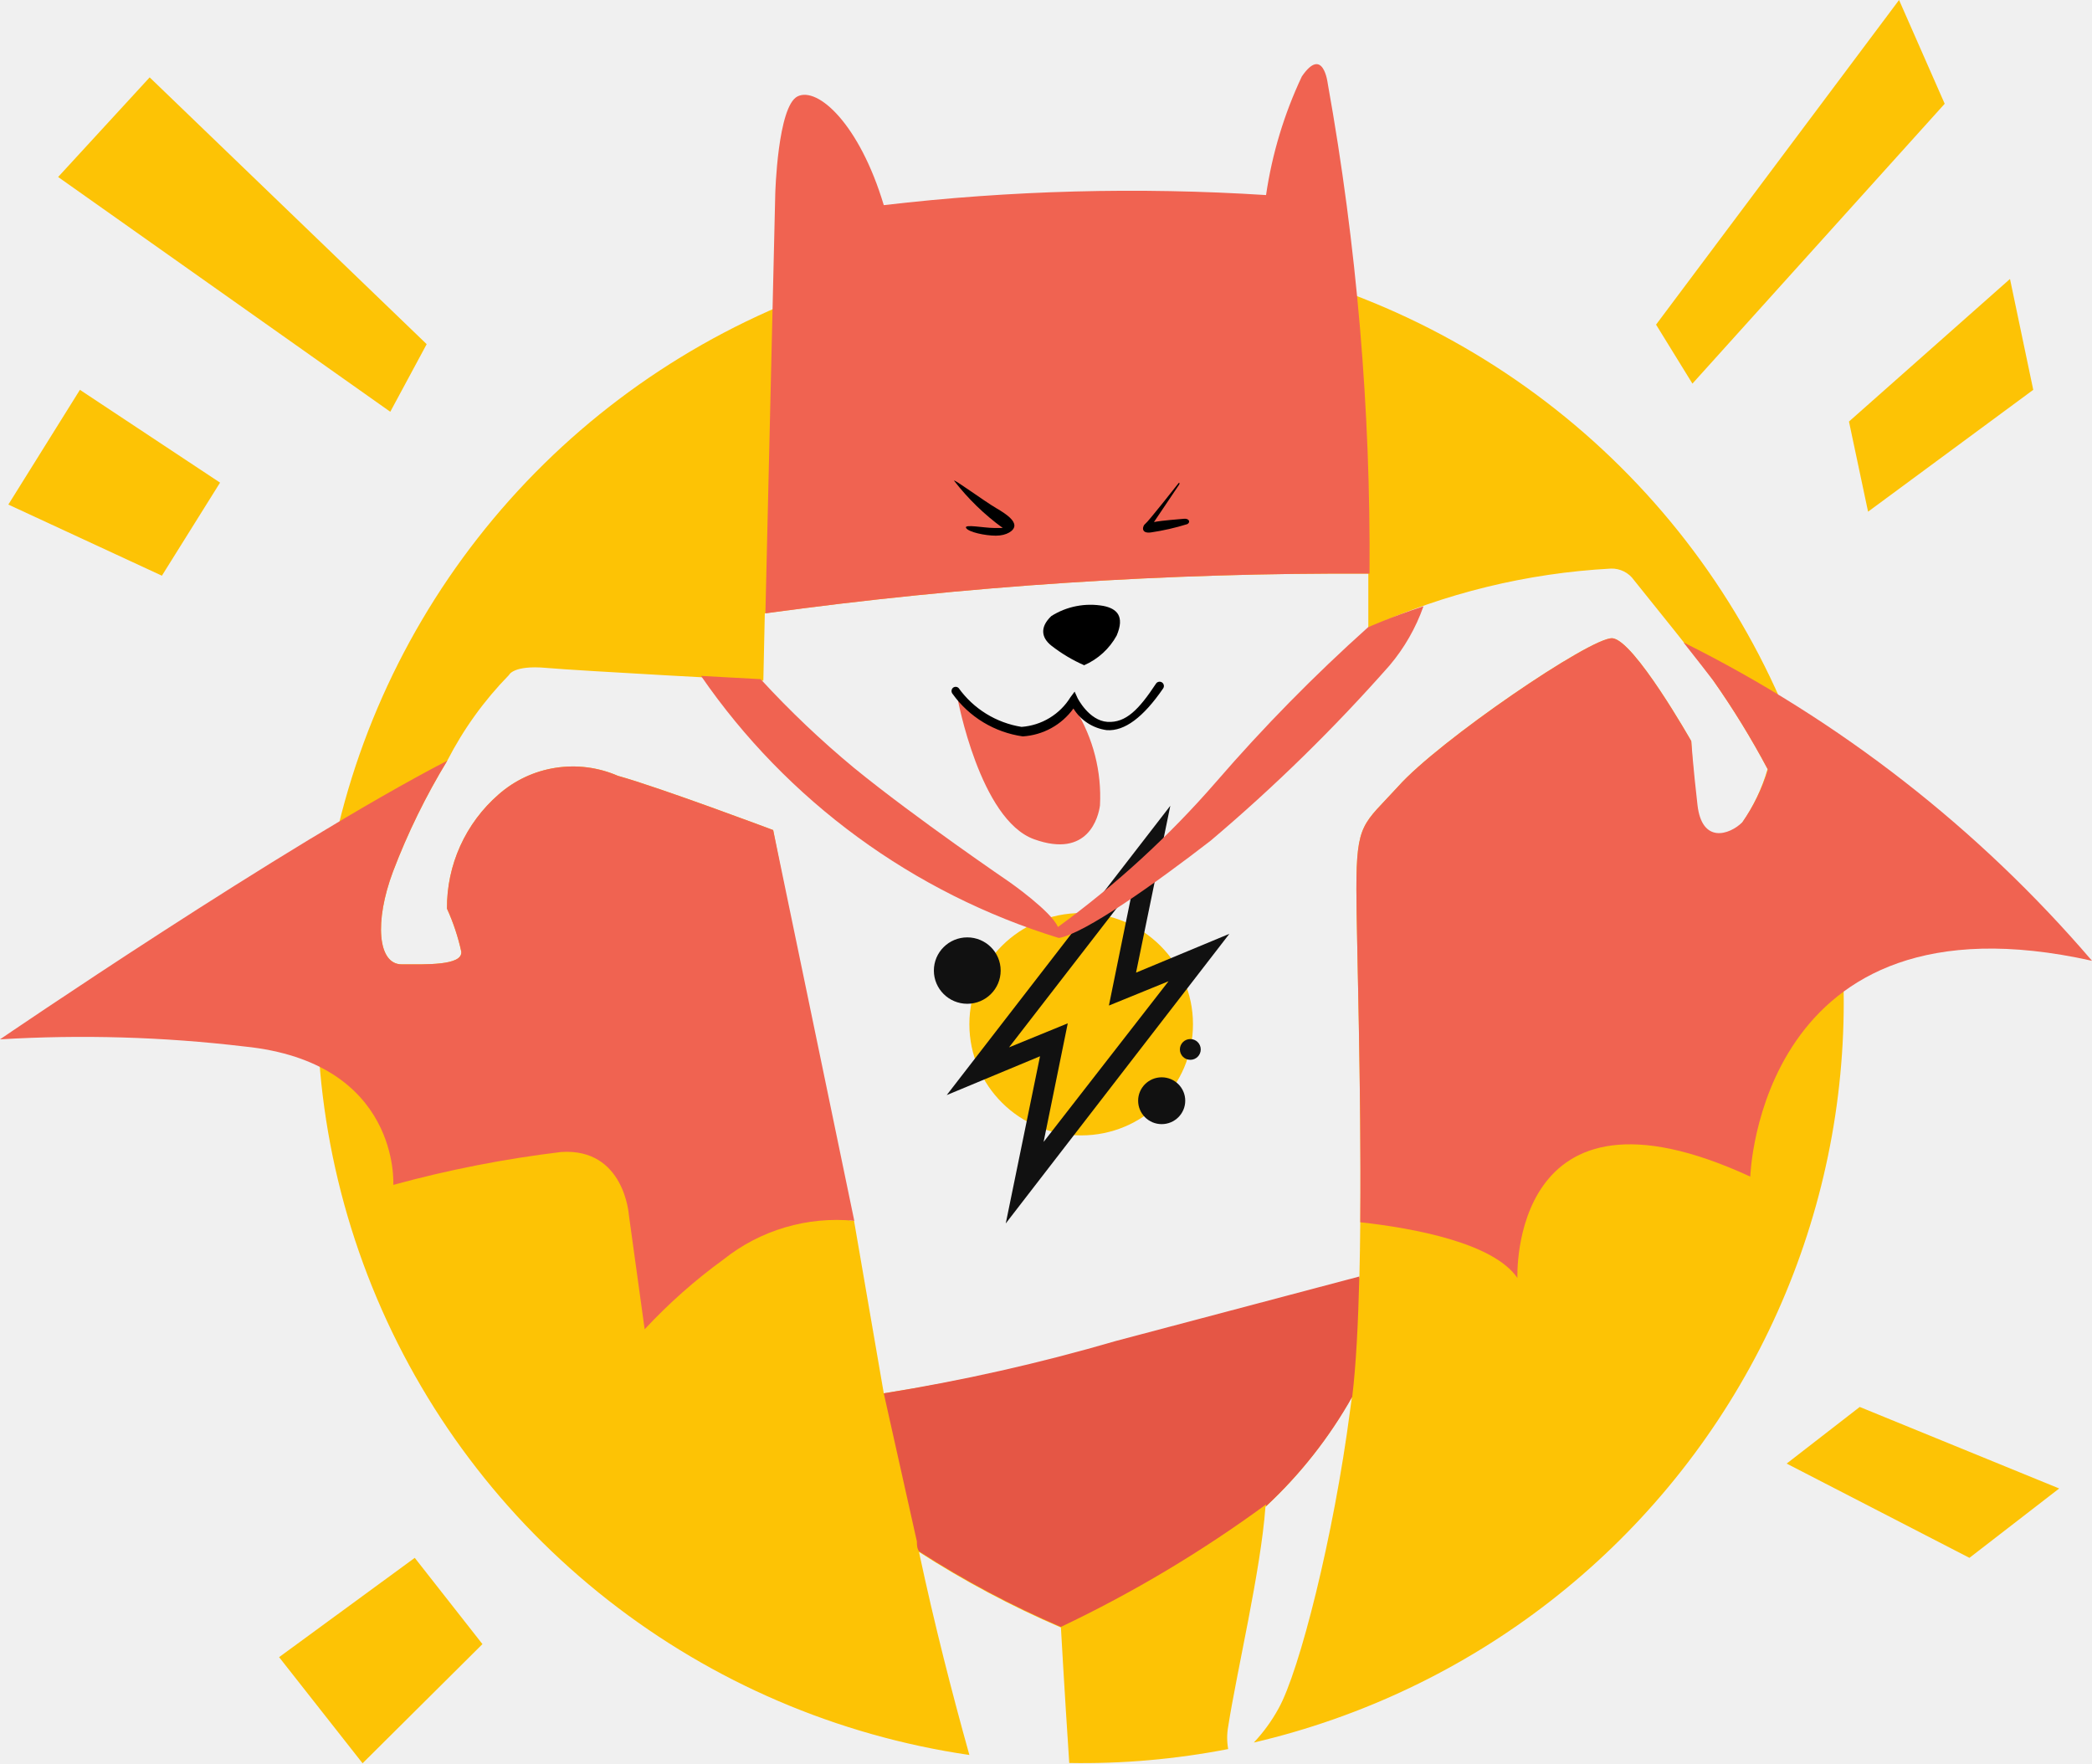
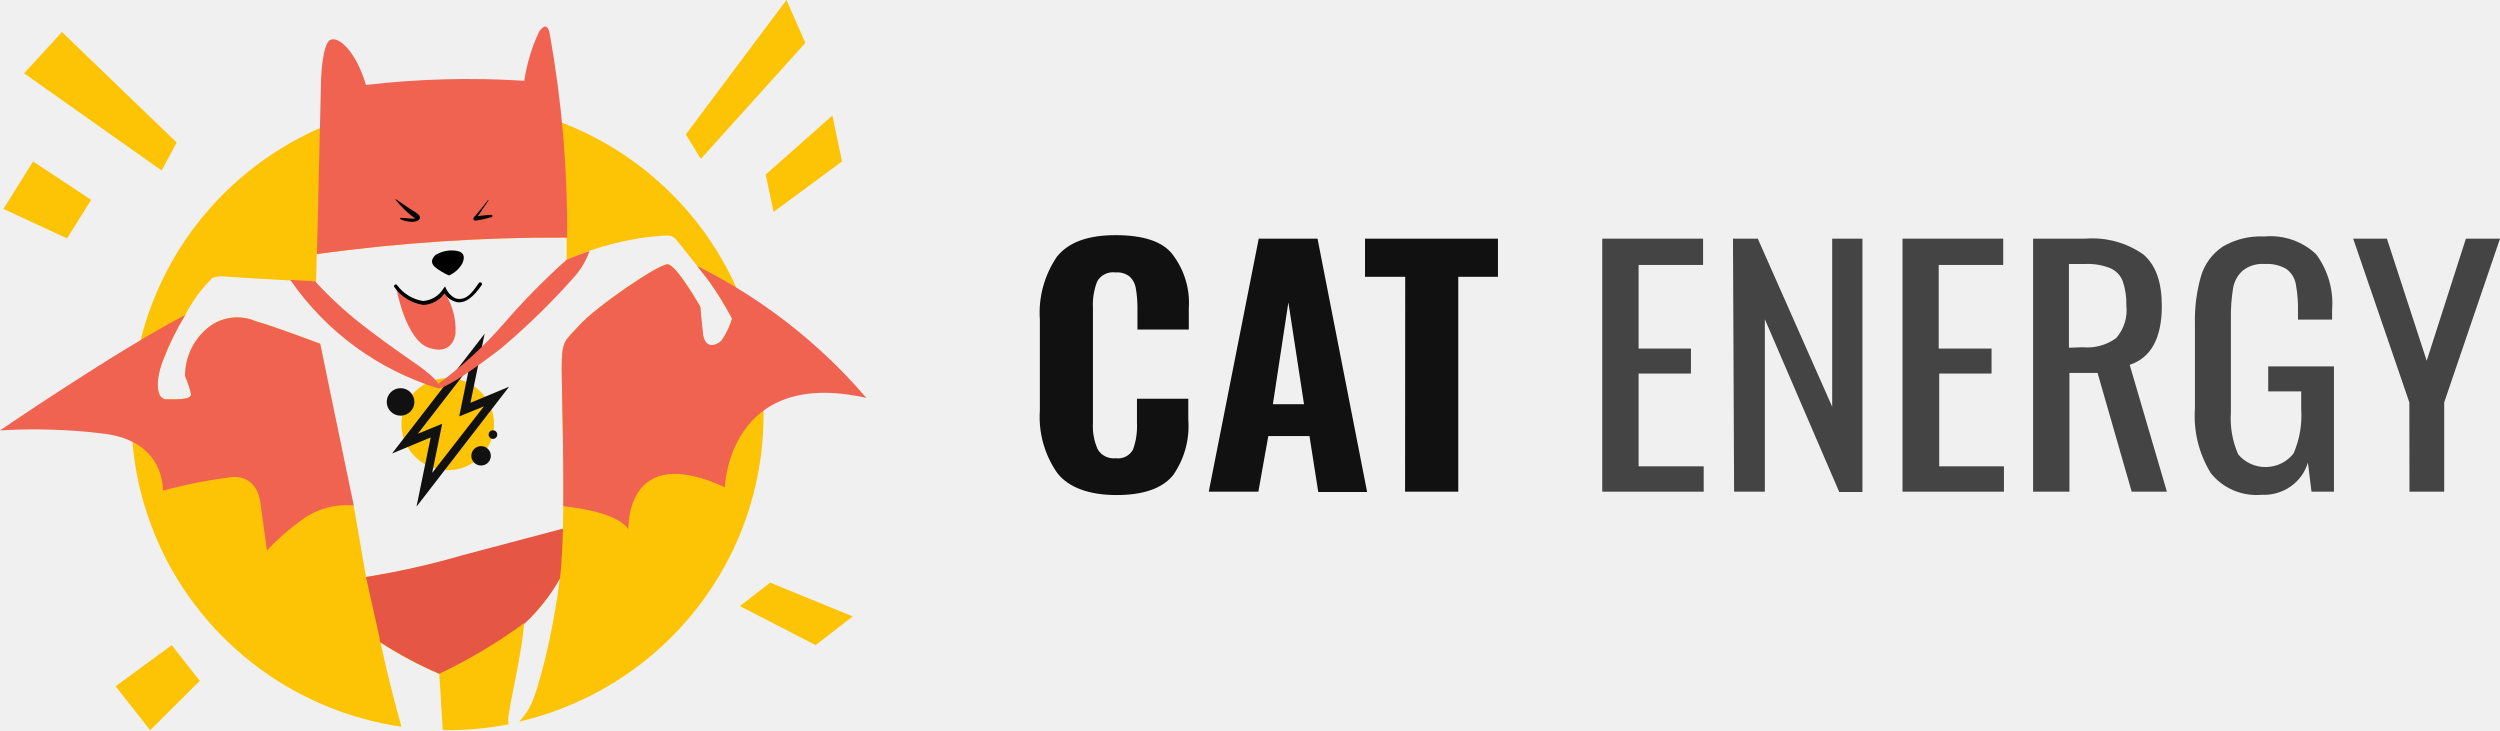
- <svg xmlns="http://www.w3.org/2000/svg" width="70" height="59" viewBox="0 0 70 59" fill="none">
-   <path d="M59.743 23.806C58.023 19.709 55.254 16.132 51.71 13.431C48.166 10.729 43.972 8.999 39.545 8.411C35.119 7.823 30.615 8.399 26.483 10.081C22.35 11.763 18.733 14.492 15.992 17.997C13.251 21.502 11.481 25.66 10.86 30.056C10.239 34.453 10.787 38.934 12.451 43.054C14.114 47.175 16.835 50.789 20.342 53.538C23.848 56.287 28.018 58.075 32.436 58.722C31.857 56.649 31.268 54.358 30.75 51.928C32.259 52.901 33.848 53.747 35.499 54.457C35.499 54.457 35.619 56.599 35.778 58.99C37.562 59.021 39.345 58.864 41.096 58.524C41.051 58.275 41.051 58.019 41.096 57.77C41.385 55.915 42.184 52.572 42.343 50.42C43.494 49.35 44.47 48.108 45.237 46.74L45.177 47.176C44.628 51.402 43.481 55.915 42.782 57.165C42.556 57.579 42.278 57.962 41.954 58.306C45.566 57.463 48.95 55.85 51.872 53.578C54.794 51.306 57.184 48.429 58.876 45.147C60.568 41.865 61.522 38.257 61.672 34.572C61.822 30.887 61.164 27.213 59.743 23.806ZM58.277 27.566C57.838 27.992 56.93 28.28 56.78 26.99C56.63 25.701 56.591 24.798 56.591 24.798C56.591 24.798 54.665 21.396 53.947 21.356C53.228 21.317 48.13 24.798 46.783 26.316C45.616 27.596 45.386 27.506 45.386 29.758C45.386 31.454 45.606 37.862 45.486 42.762L37.355 44.915C34.799 45.644 32.2 46.214 29.572 46.621L28.575 40.838H28.435L25.871 27.774C25.871 27.774 22.07 26.346 20.673 25.959C20.017 25.674 19.293 25.581 18.585 25.692C17.878 25.802 17.218 26.112 16.682 26.584C16.135 27.06 15.698 27.647 15.4 28.306C15.102 28.965 14.951 29.68 14.956 30.403C15.167 30.864 15.327 31.346 15.435 31.841C15.485 32.317 14.238 32.267 13.439 32.267C12.641 32.267 12.521 30.839 13.15 29.163C13.64 27.874 14.248 26.632 14.966 25.453C15.506 24.4 16.202 23.433 17.031 22.586C17.031 22.586 17.171 22.249 18.278 22.348C19.386 22.447 25.542 22.775 25.542 22.775L25.591 20.523C32.283 19.605 39.031 19.16 45.785 19.194C45.785 19.799 45.785 20.404 45.785 21.009C48.344 19.848 51.099 19.175 53.907 19.025C54.057 19.021 54.206 19.055 54.34 19.122C54.474 19.19 54.589 19.289 54.675 19.412C55.014 19.839 57.08 22.388 57.319 22.755C57.99 23.708 58.599 24.702 59.145 25.731C58.958 26.382 58.665 26.999 58.277 27.556V27.566Z" fill="#FDC305" />
-   <path d="M56.331 21.495C56.8 22.09 57.209 22.616 57.329 22.775C58 23.728 58.609 24.721 59.155 25.75C58.965 26.381 58.675 26.977 58.297 27.516C57.858 27.943 56.95 28.23 56.8 26.941C56.651 25.651 56.591 24.798 56.591 24.798C56.591 24.798 54.665 21.396 53.947 21.356C53.228 21.317 48.13 24.798 46.783 26.316C45.616 27.596 45.386 27.506 45.386 29.758C45.386 31.246 45.556 36.354 45.516 40.897C47.322 41.096 49.976 41.592 50.774 42.762C50.774 42.762 50.485 35.64 58.566 39.37C58.566 39.37 58.846 29.659 70 32.148C66.208 27.722 61.56 24.099 56.331 21.495Z" fill="#F06351" />
-   <path d="M45.825 19.194C45.866 13.697 45.398 8.209 44.428 2.797C44.428 2.797 44.279 1.508 43.56 2.559C42.968 3.816 42.564 5.153 42.363 6.527C38.098 6.255 33.817 6.368 29.572 6.864C28.754 4.136 27.358 2.896 26.689 3.224C26.02 3.551 25.941 6.477 25.941 6.477L25.611 20.523C32.309 19.604 39.064 19.159 45.825 19.194Z" fill="#F06351" />
-   <path d="M45.246 46.74C45.376 45.678 45.445 44.27 45.485 42.712L37.354 44.865C34.8 45.611 32.201 46.197 29.572 46.621L30.68 51.58C30.68 51.69 30.68 51.799 30.75 51.908C32.259 52.881 33.847 53.727 35.498 54.437C37.912 53.29 40.21 51.919 42.362 50.34V50.4C43.508 49.335 44.48 48.1 45.246 46.74Z" fill="#E55645" />
-   <path d="M31.927 16.089C31.877 15.99 32.925 16.764 33.334 17.002C33.743 17.24 33.942 17.418 33.942 17.587C33.942 17.756 33.683 17.924 33.324 17.924C32.965 17.924 32.406 17.805 32.326 17.666C32.246 17.527 32.925 17.666 33.264 17.666H33.553C32.939 17.22 32.392 16.689 31.927 16.089Z" fill="black" />
-   <path d="M39.41 16.198C39.41 16.198 38.412 17.468 38.322 17.527C38.233 17.587 38.153 17.865 38.512 17.815C38.924 17.754 39.331 17.661 39.729 17.537C39.839 17.478 39.799 17.339 39.609 17.359C39.42 17.379 38.931 17.408 38.612 17.468L39.46 16.208C39.46 16.208 39.49 16.089 39.41 16.198Z" fill="black" />
-   <path d="M36.277 22.259C36.739 22.056 37.122 21.708 37.364 21.267C37.644 20.612 37.364 20.364 36.925 20.275C36.322 20.166 35.698 20.286 35.18 20.612C34.791 20.979 34.84 21.336 35.18 21.604C35.517 21.867 35.885 22.087 36.277 22.259Z" fill="black" />
-   <path d="M35.918 23.509C35.803 23.734 35.648 23.936 35.459 24.104C35.175 24.331 34.825 24.463 34.461 24.481C33.912 24.534 33.363 24.378 32.925 24.044C32.724 23.927 32.545 23.776 32.396 23.598C32.296 23.49 32.173 23.405 32.037 23.35C32.037 23.35 32.785 27.427 34.601 28.081C36.416 28.736 36.756 27.328 36.806 26.951C36.866 25.822 36.581 24.701 35.987 23.737C35.987 23.439 35.968 23.638 35.918 23.509Z" fill="#F06351" />
-   <path d="M34.222 24.64C33.755 24.573 33.306 24.413 32.903 24.169C32.5 23.925 32.151 23.603 31.877 23.221C31.853 23.194 31.839 23.159 31.839 23.122C31.839 23.085 31.853 23.05 31.877 23.023C31.89 23.009 31.906 22.999 31.923 22.992C31.94 22.985 31.958 22.981 31.977 22.981C31.995 22.981 32.014 22.985 32.031 22.992C32.048 22.999 32.064 23.009 32.077 23.023C32.324 23.367 32.637 23.659 32.998 23.882C33.359 24.105 33.762 24.255 34.182 24.322C34.514 24.297 34.836 24.195 35.12 24.022C35.404 23.85 35.644 23.613 35.818 23.33L35.958 23.142L36.057 23.36C36.057 23.36 36.436 24.114 37.055 24.154C37.674 24.193 38.112 23.737 38.681 22.874C38.702 22.842 38.735 22.82 38.773 22.813C38.81 22.805 38.849 22.813 38.881 22.834C38.913 22.855 38.934 22.888 38.942 22.925C38.95 22.962 38.942 23.001 38.921 23.033C38.255 24.005 37.627 24.471 37.035 24.431C36.806 24.401 36.587 24.32 36.394 24.195C36.2 24.07 36.038 23.903 35.918 23.707C35.722 23.978 35.469 24.203 35.175 24.364C34.882 24.525 34.556 24.619 34.222 24.64Z" fill="black" />
-   <path d="M36.177 37.991C38.243 37.991 39.918 36.325 39.918 34.271C39.918 32.217 38.243 30.551 36.177 30.551C34.111 30.551 32.436 32.217 32.436 34.271C32.436 36.325 34.111 37.991 36.177 37.991Z" fill="#FDC305" />
-   <path d="M41.136 31.246L38.013 32.545L39.16 26.961L31.678 36.642L34.8 35.343L33.653 40.937L41.136 31.246ZM33.763 35.045L37.913 29.679L37.105 33.646L39.1 32.833L34.92 38.209L35.728 34.241L33.763 35.045Z" fill="#111111" />
-   <path d="M32.366 33.587C32.983 33.587 33.483 33.089 33.483 32.476C33.483 31.862 32.983 31.365 32.366 31.365C31.749 31.365 31.248 31.862 31.248 32.476C31.248 33.089 31.749 33.587 32.366 33.587Z" fill="#111111" />
-   <path d="M38.871 37.614C39.306 37.614 39.659 37.263 39.659 36.83C39.659 36.398 39.306 36.047 38.871 36.047C38.436 36.047 38.083 36.398 38.083 36.83C38.083 37.263 38.436 37.614 38.871 37.614Z" fill="#111111" />
-   <path d="M39.829 35.462C40.022 35.462 40.178 35.306 40.178 35.114C40.178 34.923 40.022 34.767 39.829 34.767C39.636 34.767 39.48 34.923 39.48 35.114C39.48 35.306 39.636 35.462 39.829 35.462Z" fill="#111111" />
-   <path d="M45.775 20.989C43.974 22.603 42.278 24.329 40.697 26.157C39.122 27.972 37.344 29.602 35.399 31.018C35.179 30.492 33.773 29.51 33.773 29.51C33.773 29.51 30.64 27.377 28.585 25.701C27.474 24.781 26.427 23.787 25.452 22.725L23.456 22.616C26.337 26.799 30.557 29.89 35.429 31.385C36.287 31.246 38.701 29.53 40.507 28.131C42.644 26.325 44.645 24.365 46.494 22.269C46.991 21.682 47.376 21.009 47.631 20.285C46.494 20.662 45.775 20.989 45.775 20.989Z" fill="#F06351" />
-   <path d="M65.071 3.472L56.63 12.836L55.413 10.862L63.544 0L65.071 3.472Z" fill="#FDC305" />
-   <path d="M62.507 17.121L68.034 13.044L67.256 9.334L61.868 14.105L62.507 17.121Z" fill="#FDC305" />
-   <path d="M59.783 48.972L65.899 52.126L68.902 49.805L62.228 47.077L59.783 48.972Z" fill="#FDC305" />
-   <path d="M1.945 5.922L5.008 2.589L14.277 11.516L13.059 13.778L1.945 5.922Z" fill="#FDC305" />
-   <path d="M7.363 16.149L2.674 13.044L0.279 16.883L5.417 19.263L7.363 16.149Z" fill="#FDC305" />
-   <path d="M13.878 52.126L9.339 55.449L12.132 59L16.143 55.012L13.878 52.126Z" fill="#FDC305" />
-   <path d="M25.871 27.774C25.871 27.774 22.07 26.346 20.673 25.959C20.017 25.674 19.293 25.581 18.585 25.692C17.878 25.802 17.218 26.112 16.682 26.584C16.135 27.06 15.698 27.647 15.4 28.306C15.102 28.965 14.951 29.68 14.956 30.403C15.167 30.864 15.327 31.346 15.435 31.841C15.485 32.317 14.237 32.267 13.439 32.267C12.641 32.267 12.521 30.839 13.15 29.163C13.64 27.874 14.248 26.632 14.966 25.453C9.528 28.27 0 34.777 0 34.777C2.725 34.614 5.46 34.693 8.171 35.015C13.409 35.541 13.16 39.647 13.16 39.647C15.002 39.142 16.88 38.775 18.777 38.546C20.892 38.407 21.042 40.649 21.042 40.649L21.571 44.478C22.374 43.614 23.259 42.831 24.215 42.137C25.446 41.157 27.015 40.694 28.585 40.848L25.871 27.774Z" fill="#F06351" />
+ <svg xmlns="http://www.w3.org/2000/svg" width="202" height="59" viewBox="0 0 202 59" fill="none">
+   <g clip-path="url(#clip0_94552_3949)">
+     <path d="M59.743 23.806C58.023 19.709 55.254 16.132 51.71 13.431C48.166 10.729 43.972 8.999 39.545 8.411C35.119 7.823 30.615 8.399 26.483 10.081C22.35 11.763 18.733 14.492 15.992 17.997C13.251 21.502 11.481 25.66 10.86 30.056C10.239 34.453 10.787 38.934 12.451 43.054C14.114 47.175 16.835 50.789 20.342 53.538C23.848 56.287 28.018 58.075 32.436 58.722C31.857 56.649 31.268 54.358 30.75 51.928C32.259 52.901 33.848 53.747 35.499 54.457C35.499 54.457 35.619 56.599 35.778 58.99C37.562 59.021 39.345 58.864 41.096 58.524C41.051 58.275 41.051 58.019 41.096 57.77C41.385 55.915 42.184 52.572 42.343 50.42C43.494 49.35 44.47 48.108 45.237 46.74L45.177 47.176C44.628 51.402 43.481 55.915 42.782 57.165C42.556 57.579 42.278 57.962 41.954 58.306C45.566 57.463 48.95 55.85 51.872 53.578C54.794 51.306 57.184 48.429 58.876 45.147C60.568 41.865 61.522 38.257 61.672 34.572C61.822 30.887 61.164 27.213 59.743 23.806ZM58.277 27.566C57.838 27.992 56.93 28.28 56.78 26.99C56.63 25.701 56.591 24.798 56.591 24.798C56.591 24.798 54.665 21.396 53.947 21.356C53.228 21.317 48.13 24.798 46.783 26.316C45.616 27.596 45.386 27.506 45.386 29.758C45.386 31.454 45.606 37.862 45.486 42.762L37.355 44.915C34.799 45.644 32.2 46.214 29.572 46.621L28.575 40.838H28.435L25.871 27.774C25.871 27.774 22.07 26.346 20.673 25.959C20.017 25.674 19.293 25.581 18.585 25.692C17.878 25.802 17.218 26.112 16.682 26.584C16.135 27.06 15.698 27.647 15.4 28.306C15.102 28.965 14.951 29.68 14.956 30.403C15.167 30.864 15.327 31.346 15.435 31.841C15.485 32.317 14.238 32.267 13.439 32.267C12.641 32.267 12.521 30.839 13.15 29.163C13.64 27.874 14.248 26.632 14.966 25.453C15.506 24.4 16.202 23.433 17.031 22.586C17.031 22.586 17.171 22.249 18.278 22.348C19.386 22.447 25.542 22.775 25.542 22.775L25.591 20.523C32.283 19.605 39.031 19.16 45.785 19.194C45.785 19.799 45.785 20.404 45.785 21.009C48.344 19.848 51.099 19.175 53.907 19.025C54.057 19.021 54.206 19.055 54.34 19.122C54.474 19.19 54.589 19.289 54.675 19.412C55.014 19.839 57.08 22.388 57.319 22.755C57.99 23.708 58.599 24.702 59.145 25.731C58.958 26.382 58.665 26.999 58.277 27.556V27.566Z" fill="#FDC305" />
+     <path d="M56.331 21.495C56.8 22.09 57.209 22.616 57.329 22.775C58 23.728 58.609 24.721 59.155 25.75C58.965 26.381 58.675 26.977 58.297 27.516C57.858 27.943 56.95 28.23 56.8 26.941C56.651 25.651 56.591 24.798 56.591 24.798C56.591 24.798 54.665 21.396 53.947 21.356C53.228 21.317 48.13 24.798 46.783 26.316C45.616 27.596 45.386 27.506 45.386 29.758C45.386 31.246 45.556 36.354 45.516 40.897C47.322 41.096 49.976 41.592 50.774 42.762C50.774 42.762 50.485 35.64 58.566 39.37C58.566 39.37 58.846 29.659 70 32.148C66.208 27.722 61.56 24.099 56.331 21.495Z" fill="#F06351" />
+     <path d="M45.825 19.194C45.866 13.697 45.398 8.209 44.428 2.797C44.428 2.797 44.279 1.508 43.56 2.559C42.968 3.816 42.564 5.153 42.363 6.527C38.098 6.255 33.817 6.368 29.572 6.864C28.754 4.136 27.358 2.896 26.689 3.224C26.02 3.551 25.941 6.477 25.941 6.477L25.611 20.523C32.309 19.604 39.064 19.159 45.825 19.194Z" fill="#F06351" />
+     <path d="M45.246 46.74C45.376 45.678 45.445 44.27 45.485 42.712L37.354 44.865C34.8 45.611 32.201 46.197 29.572 46.621L30.68 51.58C30.68 51.69 30.68 51.799 30.75 51.908C32.259 52.881 33.847 53.727 35.498 54.437C37.912 53.29 40.21 51.919 42.362 50.34V50.4C43.508 49.335 44.48 48.1 45.246 46.74Z" fill="#E55645" />
+     <path d="M31.927 16.089C31.877 15.99 32.925 16.764 33.334 17.002C33.743 17.24 33.942 17.418 33.942 17.587C33.942 17.756 33.683 17.924 33.324 17.924C32.965 17.924 32.406 17.805 32.326 17.666C32.246 17.527 32.925 17.666 33.264 17.666H33.553C32.939 17.22 32.392 16.689 31.927 16.089Z" fill="black" />
+     <path d="M39.41 16.198C39.41 16.198 38.412 17.468 38.322 17.527C38.233 17.587 38.153 17.865 38.512 17.815C38.924 17.754 39.331 17.661 39.729 17.537C39.839 17.478 39.799 17.339 39.609 17.359C39.42 17.379 38.931 17.408 38.612 17.468L39.46 16.208C39.46 16.208 39.49 16.089 39.41 16.198Z" fill="black" />
+     <path d="M36.277 22.259C36.739 22.056 37.122 21.708 37.364 21.267C37.644 20.612 37.364 20.364 36.925 20.275C36.322 20.166 35.698 20.286 35.18 20.612C34.791 20.979 34.84 21.336 35.18 21.604C35.517 21.867 35.885 22.087 36.277 22.259Z" fill="black" />
+     <path d="M35.918 23.509C35.803 23.734 35.648 23.936 35.459 24.104C35.175 24.331 34.825 24.463 34.461 24.481C33.912 24.534 33.363 24.378 32.925 24.044C32.724 23.927 32.545 23.776 32.396 23.598C32.296 23.49 32.173 23.405 32.037 23.35C32.037 23.35 32.785 27.427 34.601 28.081C36.416 28.736 36.756 27.328 36.806 26.951C36.866 25.822 36.581 24.701 35.987 23.737C35.987 23.439 35.968 23.638 35.918 23.509Z" fill="#F06351" />
+     <path d="M34.222 24.64C33.755 24.573 33.306 24.413 32.903 24.169C32.5 23.925 32.151 23.603 31.877 23.221C31.853 23.194 31.839 23.159 31.839 23.122C31.839 23.085 31.853 23.05 31.877 23.023C31.89 23.009 31.906 22.999 31.923 22.992C31.94 22.985 31.958 22.981 31.977 22.981C31.995 22.981 32.014 22.985 32.031 22.992C32.048 22.999 32.064 23.009 32.077 23.023C32.324 23.367 32.637 23.659 32.998 23.882C33.359 24.105 33.762 24.255 34.182 24.322C34.514 24.297 34.836 24.195 35.12 24.022C35.404 23.85 35.644 23.613 35.818 23.33L35.958 23.142L36.057 23.36C36.057 23.36 36.436 24.114 37.055 24.154C37.674 24.193 38.112 23.737 38.681 22.874C38.702 22.842 38.735 22.82 38.773 22.813C38.81 22.805 38.849 22.813 38.881 22.834C38.913 22.855 38.934 22.888 38.942 22.925C38.95 22.962 38.942 23.001 38.921 23.033C38.255 24.005 37.627 24.471 37.035 24.431C36.806 24.401 36.587 24.32 36.394 24.195C36.2 24.07 36.038 23.903 35.918 23.707C35.722 23.978 35.469 24.203 35.175 24.364C34.882 24.525 34.556 24.619 34.222 24.64Z" fill="black" />
+     <path d="M36.177 37.991C38.243 37.991 39.918 36.325 39.918 34.271C39.918 32.217 38.243 30.551 36.177 30.551C34.111 30.551 32.436 32.217 32.436 34.271C32.436 36.325 34.111 37.991 36.177 37.991Z" fill="#FDC305" />
+     <path d="M41.136 31.246L38.013 32.545L39.16 26.961L31.678 36.642L34.8 35.343L33.653 40.937L41.136 31.246ZM33.763 35.045L37.913 29.679L37.105 33.646L39.1 32.833L34.92 38.209L35.728 34.241L33.763 35.045Z" fill="#111111" />
+     <path d="M32.366 33.587C32.983 33.587 33.483 33.089 33.483 32.476C33.483 31.862 32.983 31.365 32.366 31.365C31.749 31.365 31.248 31.862 31.248 32.476C31.248 33.089 31.749 33.587 32.366 33.587Z" fill="#111111" />
+     <path d="M38.871 37.614C39.306 37.614 39.659 37.263 39.659 36.83C39.659 36.398 39.306 36.047 38.871 36.047C38.436 36.047 38.083 36.398 38.083 36.83C38.083 37.263 38.436 37.614 38.871 37.614Z" fill="#111111" />
+     <path d="M39.829 35.462C40.022 35.462 40.178 35.306 40.178 35.114C40.178 34.923 40.022 34.767 39.829 34.767C39.636 34.767 39.48 34.923 39.48 35.114C39.48 35.306 39.636 35.462 39.829 35.462Z" fill="#111111" />
+     <path d="M45.775 20.989C43.974 22.603 42.278 24.329 40.697 26.157C39.122 27.972 37.344 29.602 35.399 31.018C35.179 30.492 33.773 29.51 33.773 29.51C33.773 29.51 30.64 27.377 28.585 25.701C27.474 24.781 26.427 23.787 25.452 22.725L23.456 22.616C26.337 26.799 30.557 29.89 35.429 31.385C36.287 31.246 38.701 29.53 40.507 28.131C42.644 26.325 44.645 24.365 46.494 22.269C46.991 21.682 47.376 21.009 47.631 20.285C46.494 20.662 45.775 20.989 45.775 20.989Z" fill="#F06351" />
+     <path d="M65.071 3.472L56.63 12.836L55.413 10.862L63.544 0L65.071 3.472Z" fill="#FDC305" />
+     <path d="M62.507 17.121L68.034 13.044L67.256 9.334L61.868 14.105L62.507 17.121Z" fill="#FDC305" />
+     <path d="M59.783 48.972L65.899 52.126L68.902 49.805L62.228 47.077L59.783 48.972Z" fill="#FDC305" />
+     <path d="M1.945 5.922L5.008 2.589L14.277 11.516L13.059 13.778L1.945 5.922Z" fill="#FDC305" />
+     <path d="M7.363 16.149L2.674 13.044L0.279 16.883L5.417 19.263L7.363 16.149Z" fill="#FDC305" />
+     <path d="M13.878 52.126L9.339 55.449L12.132 59L16.143 55.012L13.878 52.126Z" fill="#FDC305" />
+     <path d="M25.871 27.774C25.871 27.774 22.07 26.346 20.673 25.959C20.017 25.674 19.293 25.581 18.585 25.692C17.878 25.802 17.218 26.112 16.682 26.584C16.135 27.06 15.698 27.647 15.4 28.306C15.102 28.965 14.951 29.68 14.956 30.403C15.167 30.864 15.327 31.346 15.435 31.841C15.485 32.317 14.237 32.267 13.439 32.267C12.641 32.267 12.521 30.839 13.15 29.163C13.64 27.874 14.248 26.632 14.966 25.453C9.528 28.27 0 34.777 0 34.777C2.725 34.614 5.46 34.693 8.171 35.015C13.409 35.541 13.16 39.647 13.16 39.647C15.002 39.142 16.88 38.775 18.777 38.546C20.892 38.407 21.042 40.649 21.042 40.649L21.571 44.478C22.374 43.614 23.259 42.831 24.215 42.137C25.446 41.157 27.015 40.694 28.585 40.848L25.871 27.774Z" fill="#F06351" />
+     <path d="M85.424 38.216C84.391 36.728 83.898 34.947 84.021 33.156V25.844C83.891 24.039 84.377 22.244 85.403 20.735C86.332 19.572 87.918 18.994 90.163 19C92.407 19.007 93.927 19.517 94.722 20.531C95.691 21.787 96.164 23.341 96.055 24.908V26.624H91.906V24.762C91.901 24.272 91.857 23.783 91.776 23.299C91.726 22.949 91.561 22.625 91.305 22.373C91.147 22.242 90.964 22.142 90.766 22.08C90.569 22.018 90.36 21.995 90.153 22.013C89.856 21.969 89.552 22.016 89.283 22.147C89.014 22.278 88.793 22.486 88.65 22.744C88.386 23.428 88.27 24.159 88.309 24.889V34.17C88.263 34.905 88.397 35.64 88.7 36.315C88.845 36.558 89.059 36.755 89.317 36.882C89.575 37.008 89.866 37.059 90.153 37.026C90.435 37.065 90.722 37.016 90.974 36.887C91.226 36.757 91.43 36.554 91.556 36.305C91.798 35.619 91.903 34.894 91.866 34.17V32.22H96.014V33.907C96.137 35.497 95.702 37.081 94.782 38.401C93.9 39.474 92.377 40 90.213 40C88.049 40 86.355 39.415 85.424 38.216Z" fill="#111111" />
+     <path d="M101.706 19.283H106.456L110.464 39.756H106.516L105.805 35.233H102.478L101.676 39.727H97.668L101.706 19.283ZM105.364 32.659L104.101 24.43L102.849 32.659H105.364Z" fill="#111111" />
+     <path d="M113.541 22.364H110.294V19.283H121.035V22.364H117.829V39.727H113.53L113.541 22.364Z" fill="#111111" />
+     <path d="M129.463 19.283H137.609V21.408H132.399V28.164H136.627V30.183H132.399V37.68H137.659V39.727H129.463V19.283Z" fill="#444444" />
+     <path d="M140.025 19.283H142.029L148.041 32.864V19.283H150.485V39.756H148.612L142.6 25.795V39.727H140.115L140.025 19.283Z" fill="#444444" />
+     <path d="M153.722 19.283H161.859V21.408H156.648V28.164H160.917V30.183H156.688V37.68H161.919V39.727H153.722V19.283Z" fill="#444444" />
+     <path d="M164.274 19.283H168.502C170.169 19.152 171.828 19.605 173.182 20.56C174.184 21.408 174.675 22.793 174.675 24.713C174.675 27.313 173.81 28.902 172.079 29.48L175.085 39.727H172.24L169.484 30.134H167.21V39.727H164.274V19.283ZM168.282 28.057C169.247 28.148 170.212 27.884 170.987 27.316C171.302 26.954 171.537 26.532 171.679 26.078C171.82 25.623 171.864 25.146 171.809 24.674C171.829 24.013 171.731 23.353 171.518 22.724C171.432 22.492 171.299 22.28 171.127 22.099C170.955 21.918 170.747 21.773 170.516 21.671C169.866 21.412 169.164 21.295 168.462 21.33H167.17V28.096L168.282 28.057Z" fill="#444444" />
+     <path d="M178.623 38.216C177.665 36.643 177.221 34.824 177.35 33V26.175C177.316 24.858 177.485 23.544 177.851 22.276C178.141 21.322 178.756 20.494 179.595 19.926C180.608 19.332 181.781 19.047 182.962 19.107C183.726 19.037 184.496 19.129 185.22 19.378C185.943 19.628 186.602 20.027 187.15 20.55C188.111 21.86 188.566 23.459 188.432 25.064V25.825H185.677V25.191C185.696 24.433 185.635 23.675 185.497 22.929C185.405 22.451 185.134 22.023 184.735 21.73C184.215 21.431 183.614 21.292 183.012 21.33C182.357 21.276 181.707 21.471 181.198 21.876C180.783 22.26 180.511 22.768 180.427 23.319C180.3 24.122 180.243 24.934 180.256 25.747V33.341C180.177 34.495 180.379 35.651 180.847 36.715C181.119 37.041 181.464 37.304 181.856 37.481C182.248 37.658 182.677 37.746 183.109 37.737C183.541 37.729 183.966 37.625 184.35 37.432C184.734 37.24 185.068 36.964 185.326 36.627C185.809 35.502 186.018 34.284 185.938 33.068V31.625H183.272V29.607H188.583V39.727H186.769L186.479 37.377C186.249 38.158 185.755 38.84 185.076 39.313C184.398 39.785 183.575 40.021 182.741 39.98C181.958 40.048 181.169 39.921 180.449 39.613C179.729 39.304 179.101 38.824 178.623 38.216Z" fill="#444444" />
+     <path d="M194.675 32.513L190.136 19.283H192.862L196.078 29.149L199.245 19.283H202L197.491 32.513V39.727H194.685L194.675 32.513Z" fill="#444444" />
+   </g>
+   <defs>
+     <clipPath id="clip0_94552_3949">
+       <rect width="202" height="59" fill="white" />
+     </clipPath>
+   </defs>
</svg>
